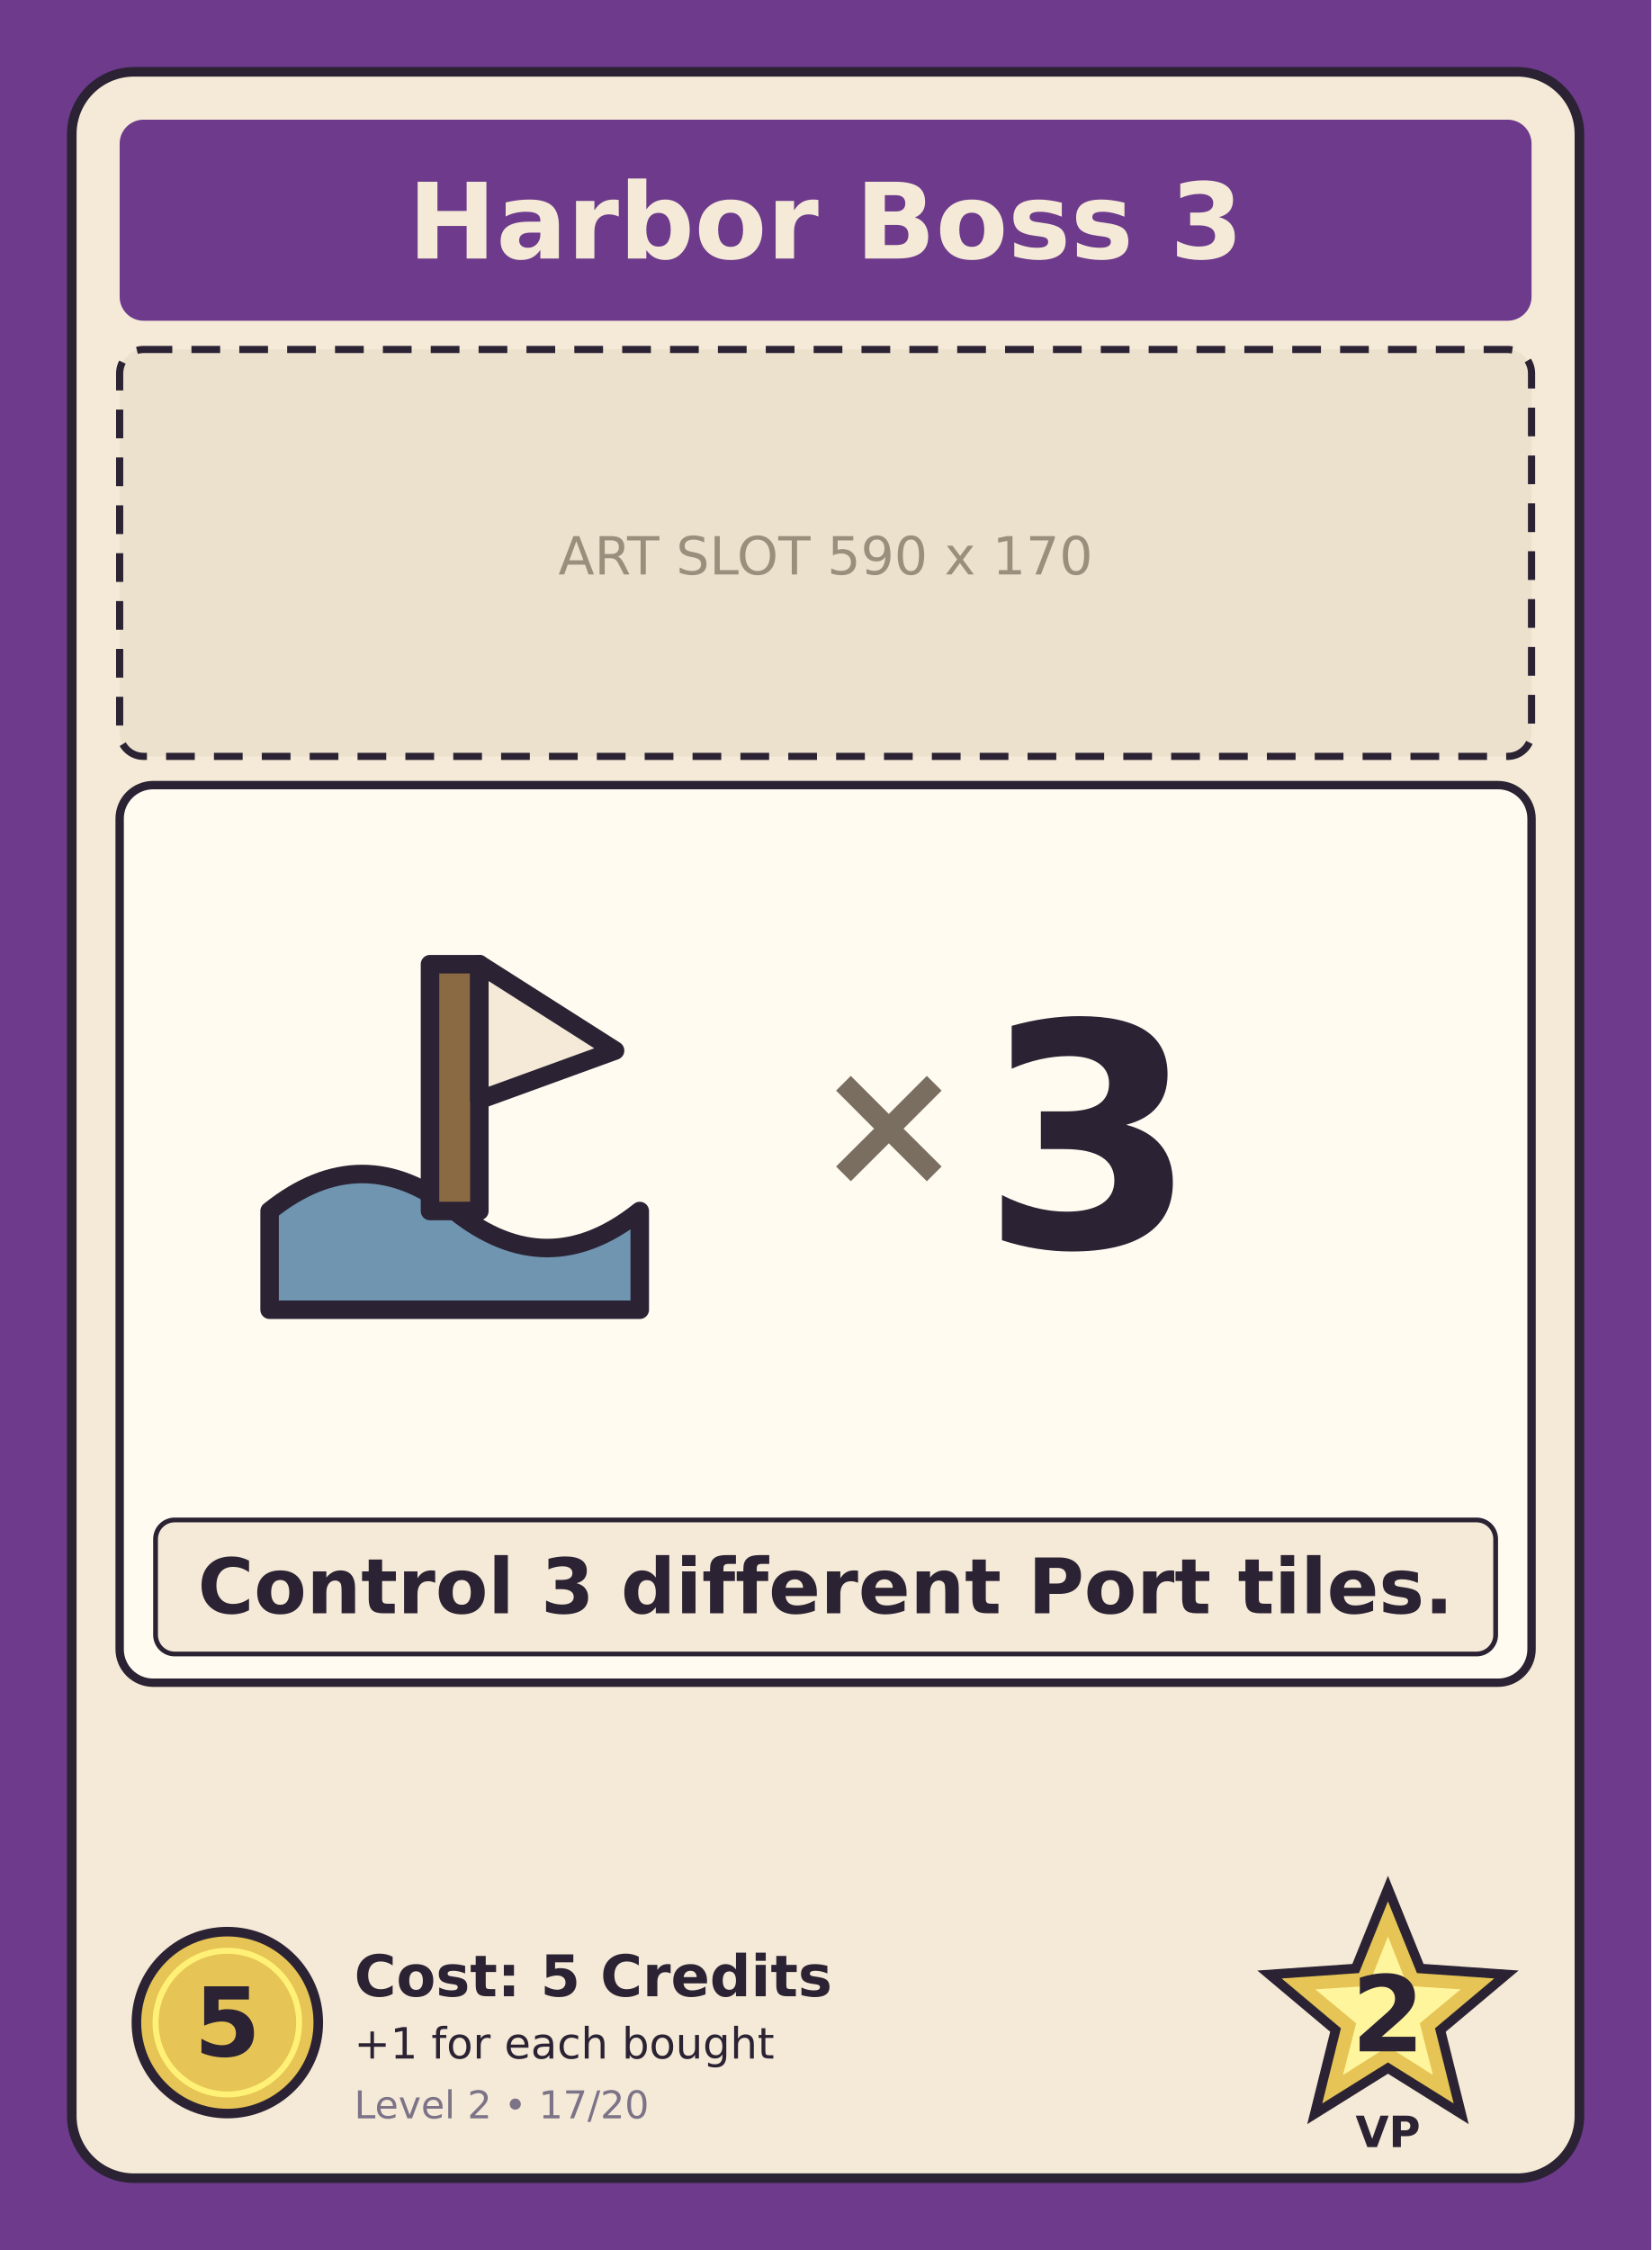
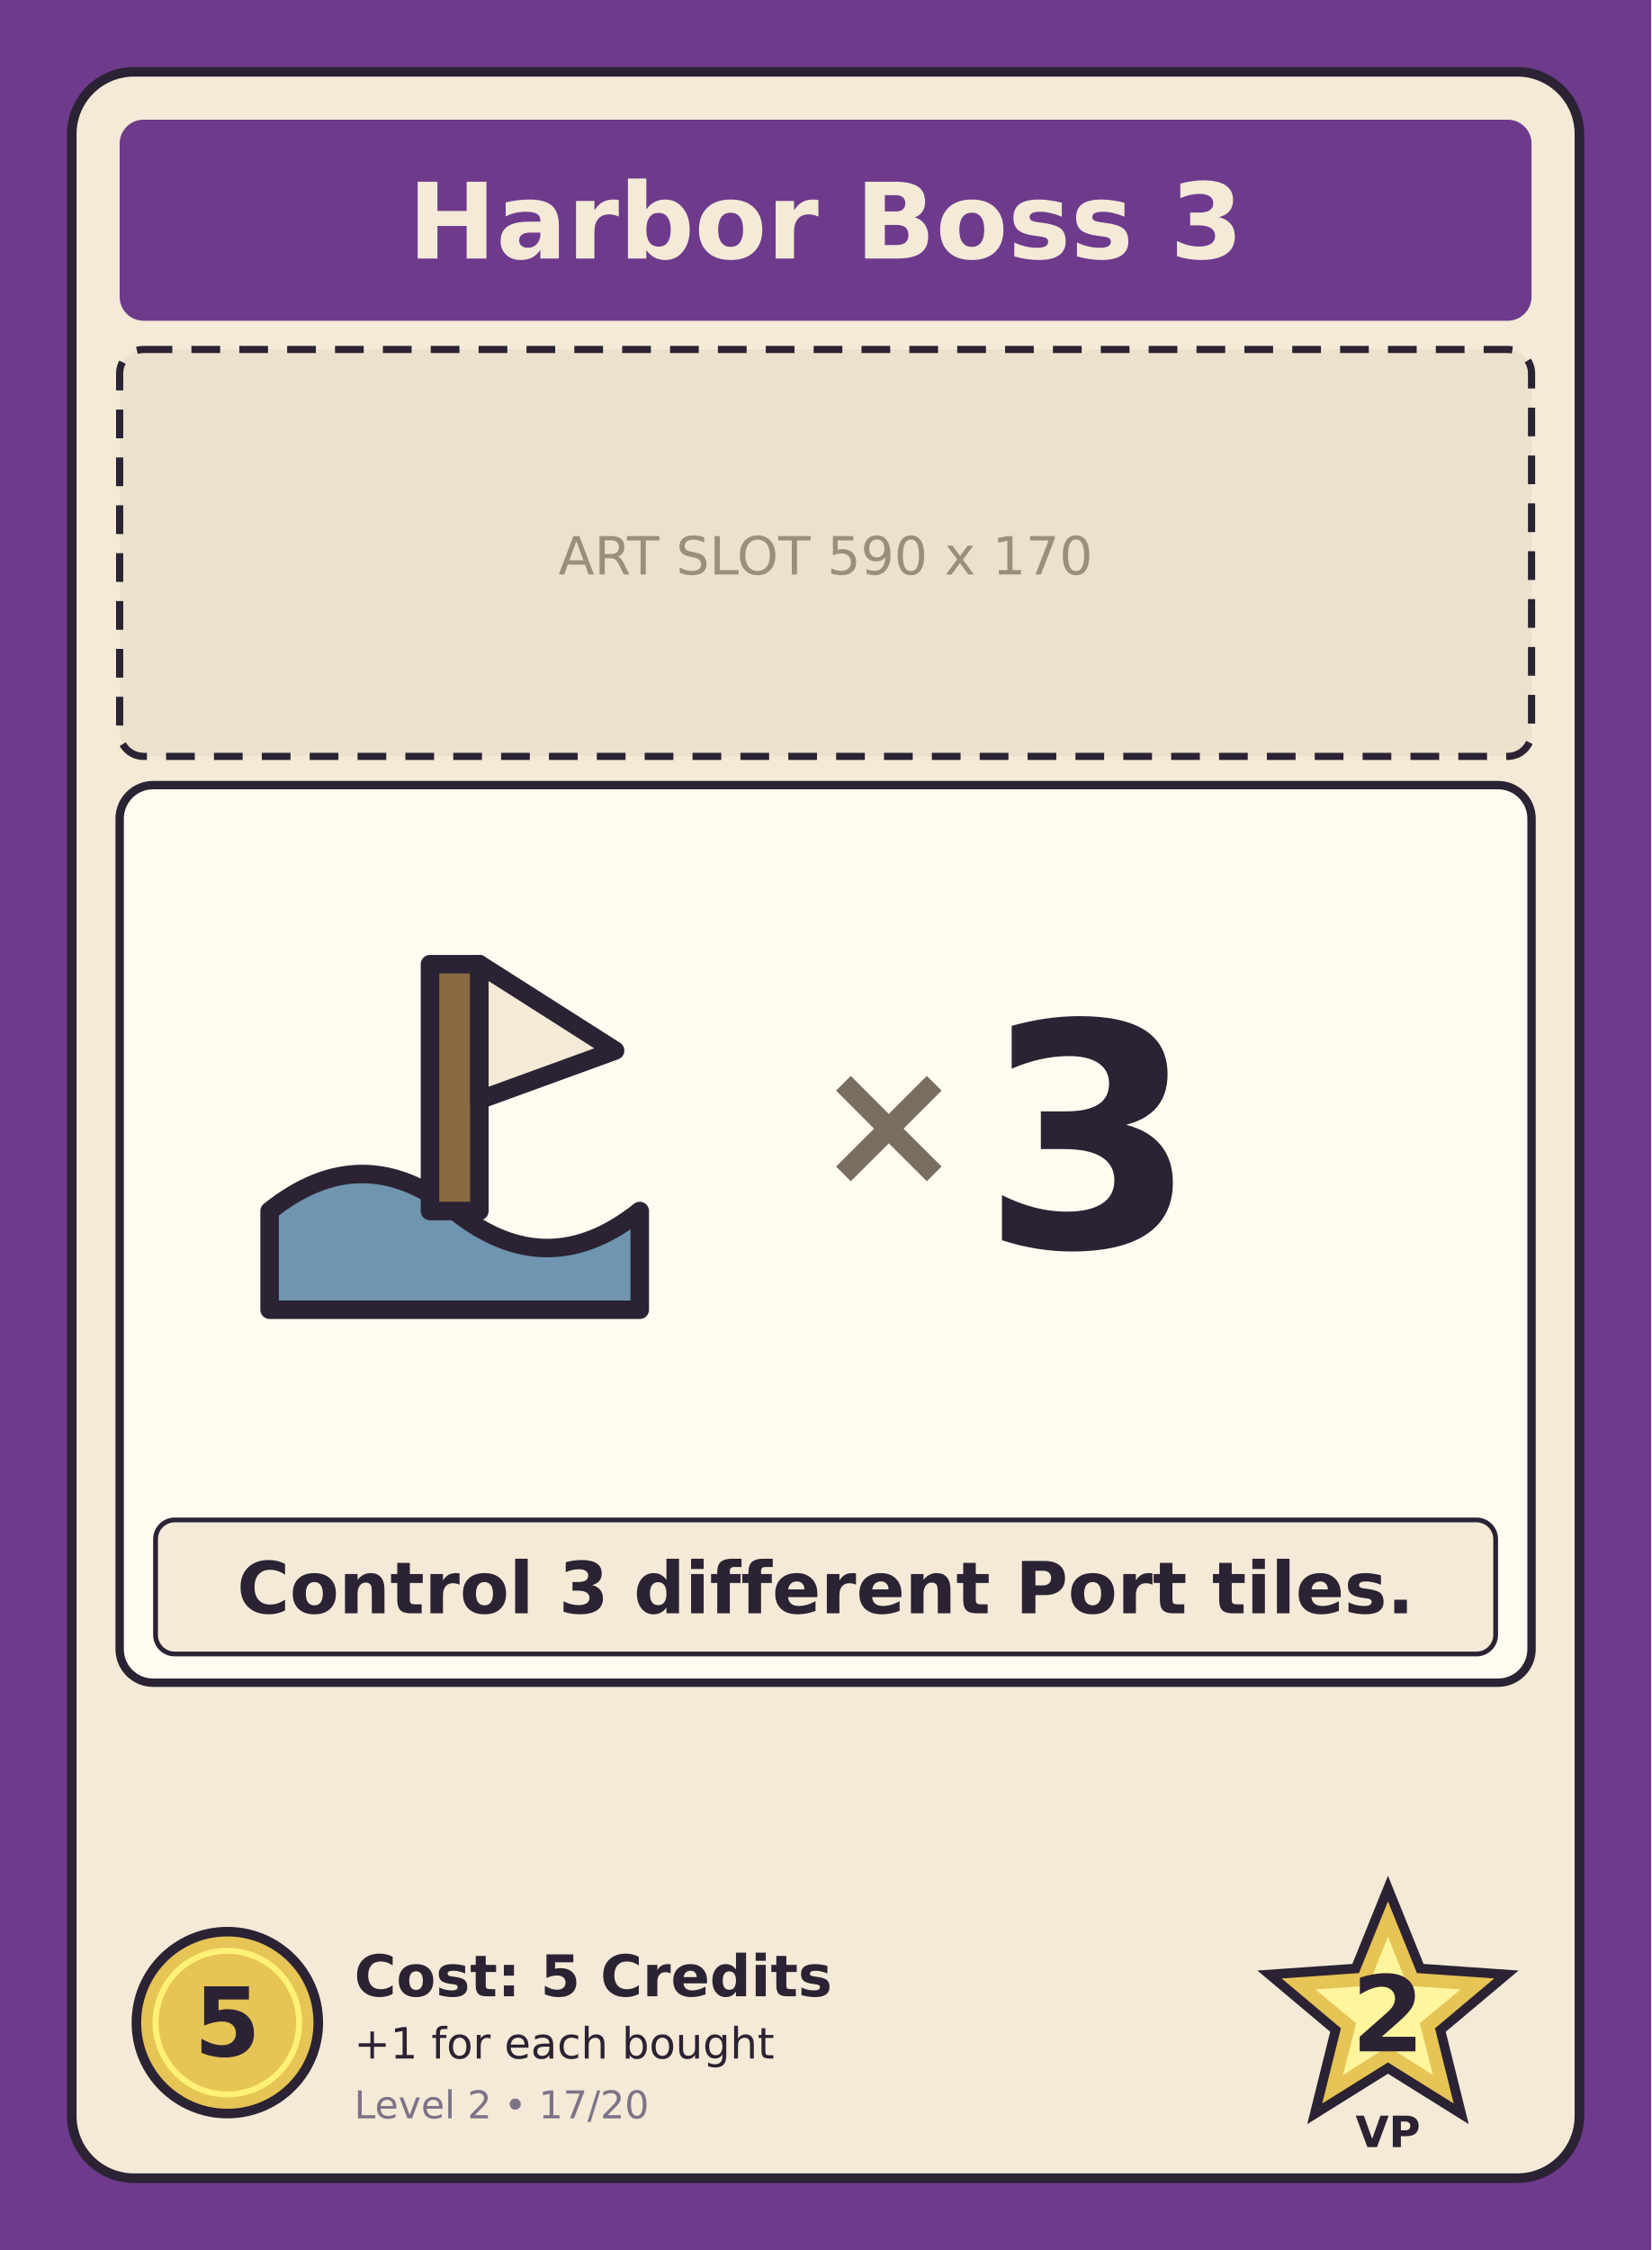
<svg xmlns="http://www.w3.org/2000/svg" viewBox="0 0 690 940" width="69.0mm" height="94.0mm" font-family="DejaVu Sans, Arial, sans-serif">
  <rect id="bleed" x="0" y="0" width="690" height="940" fill="#6d3a8c" />
  <rect id="trim" x="30" y="30" width="630" height="880" rx="26" fill="#f4ead7" stroke="#2b2233" stroke-width="4" />
  <rect x="50" y="50" width="590" height="84" rx="10" fill="#6d3a8c" />
  <text x="345.0" y="108" text-anchor="middle" font-size="44" font-weight="bold" fill="#f4ead7">Harbor Boss 3</text>
  <g id="art-slot">
    <rect x="50" y="146" width="590" height="170" rx="10" fill="#ebe1cd" stroke="#2b2233" stroke-width="3" stroke-dasharray="12 8" />
    <text class="placeholder" x="345.0" y="240" text-anchor="middle" font-size="22" fill="#9a8f7c">ART SLOT 590 x 170</text>
  </g>
  <rect x="50" y="328" width="590" height="375" rx="14" fill="#fffbf0" stroke="#2b2233" stroke-width="3.5" />
  <g transform="translate(190.0,475.0) scale(2.578)" stroke="#2b2233" stroke-width="3" stroke-linejoin="round" stroke-linecap="round" fill="none">
    <path d="M-30 12 Q-15 0 0 12 T30 12 V28 H-30 Z" fill="#6f95b0" />
    <rect x="-4" y="-28" width="8" height="40" fill="#8a6a42" />
    <path d="M4 -28 L26 -14 L4 -6 Z" fill="#f4ead7" />
  </g>
  <text x="340" y="495" font-size="75" font-weight="bold" fill="#7a6e60">×</text>
  <text x="410" y="521" font-size="130" font-weight="bold" fill="#2b2233">3</text>
  <rect x="65" y="635" width="560" height="56" rx="8" fill="#f4ead7" stroke="#2b2233" stroke-width="2" />
-   <text x="345.0" y="674" text-anchor="middle" font-size="32" font-weight="bold" fill="#2b2233">Control 3 different Port tiles.</text>
+   <text x="345.0" y="674" text-anchor="middle" font-size="30" font-weight="bold" fill="#2b2233">Control 3 different Port tiles.</text>
  <g id="cost">
    <circle cx="95" cy="845" r="38" fill="#e6c455" stroke="#2b2233" stroke-width="4" />
    <circle cx="95" cy="845" r="30" fill="none" stroke="#fff176" stroke-width="2.5" />
    <text x="95" y="859" text-anchor="middle" font-size="40" font-weight="bold" fill="#2b2233">5</text>
  </g>
  <text x="148" y="834" font-size="24" font-weight="bold" fill="#2b2233">Cost: 5 Credits</text>
  <text x="148" y="860" font-size="18" fill="#2b2233">+1 for each bought</text>
  <text x="148" y="885" font-size="16" fill="#7d7388">Level 2 • 17/20</text>
  <g id="reward">
    <polygon points="580.0,789.0 593.5,822.4 629.5,824.9 601.9,848.1 610.6,883.1 580.0,864.0 549.4,883.1 558.1,848.1 530.5,824.9 566.5,822.4" fill="#e6c455" stroke="#2b2233" stroke-width="4" />
    <polygon points="580.0,809.0 588.2,829.7 610.4,831.1 593.3,845.3 598.8,866.9 580.0,855.0 561.2,866.9 566.7,845.3 549.6,831.1 571.8,829.7" fill="#fff59d" stroke="none" />
    <text x="580" y="857" text-anchor="middle" font-size="44" font-weight="bold" fill="#2b2233">2</text>
    <text x="580" y="897" text-anchor="middle" font-size="18" font-weight="bold" fill="#2b2233">VP</text>
  </g>
</svg>
